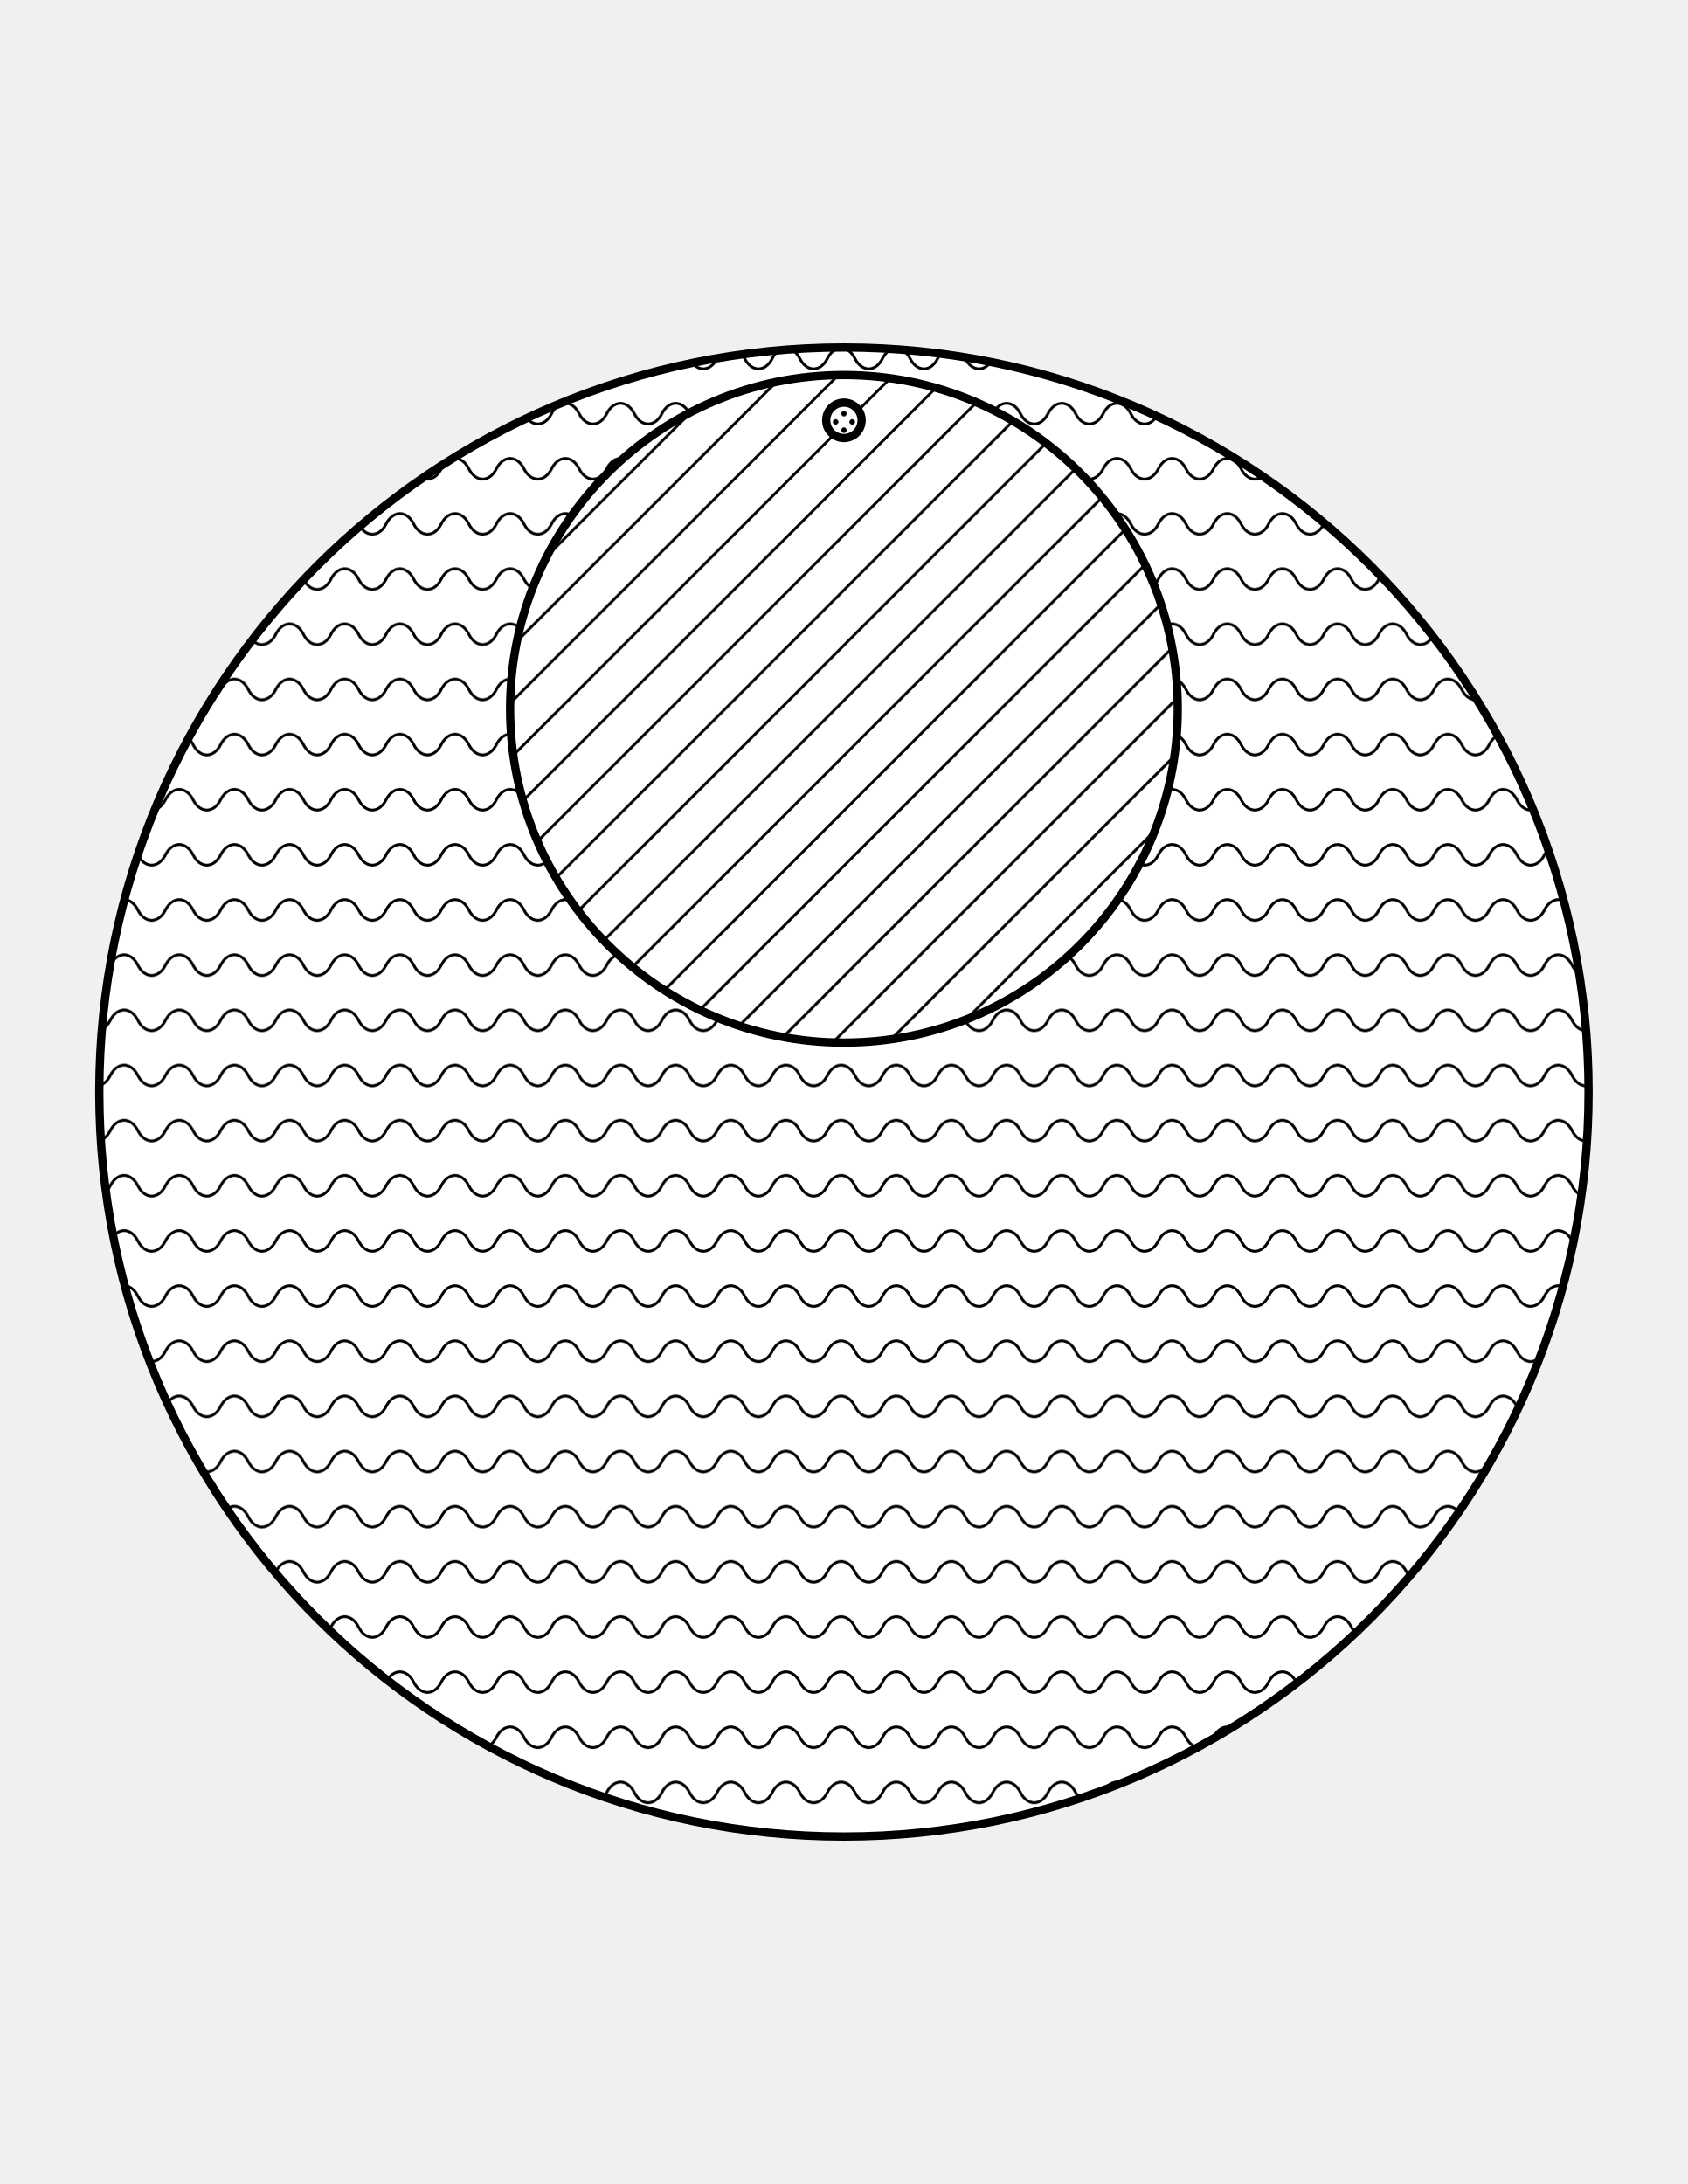
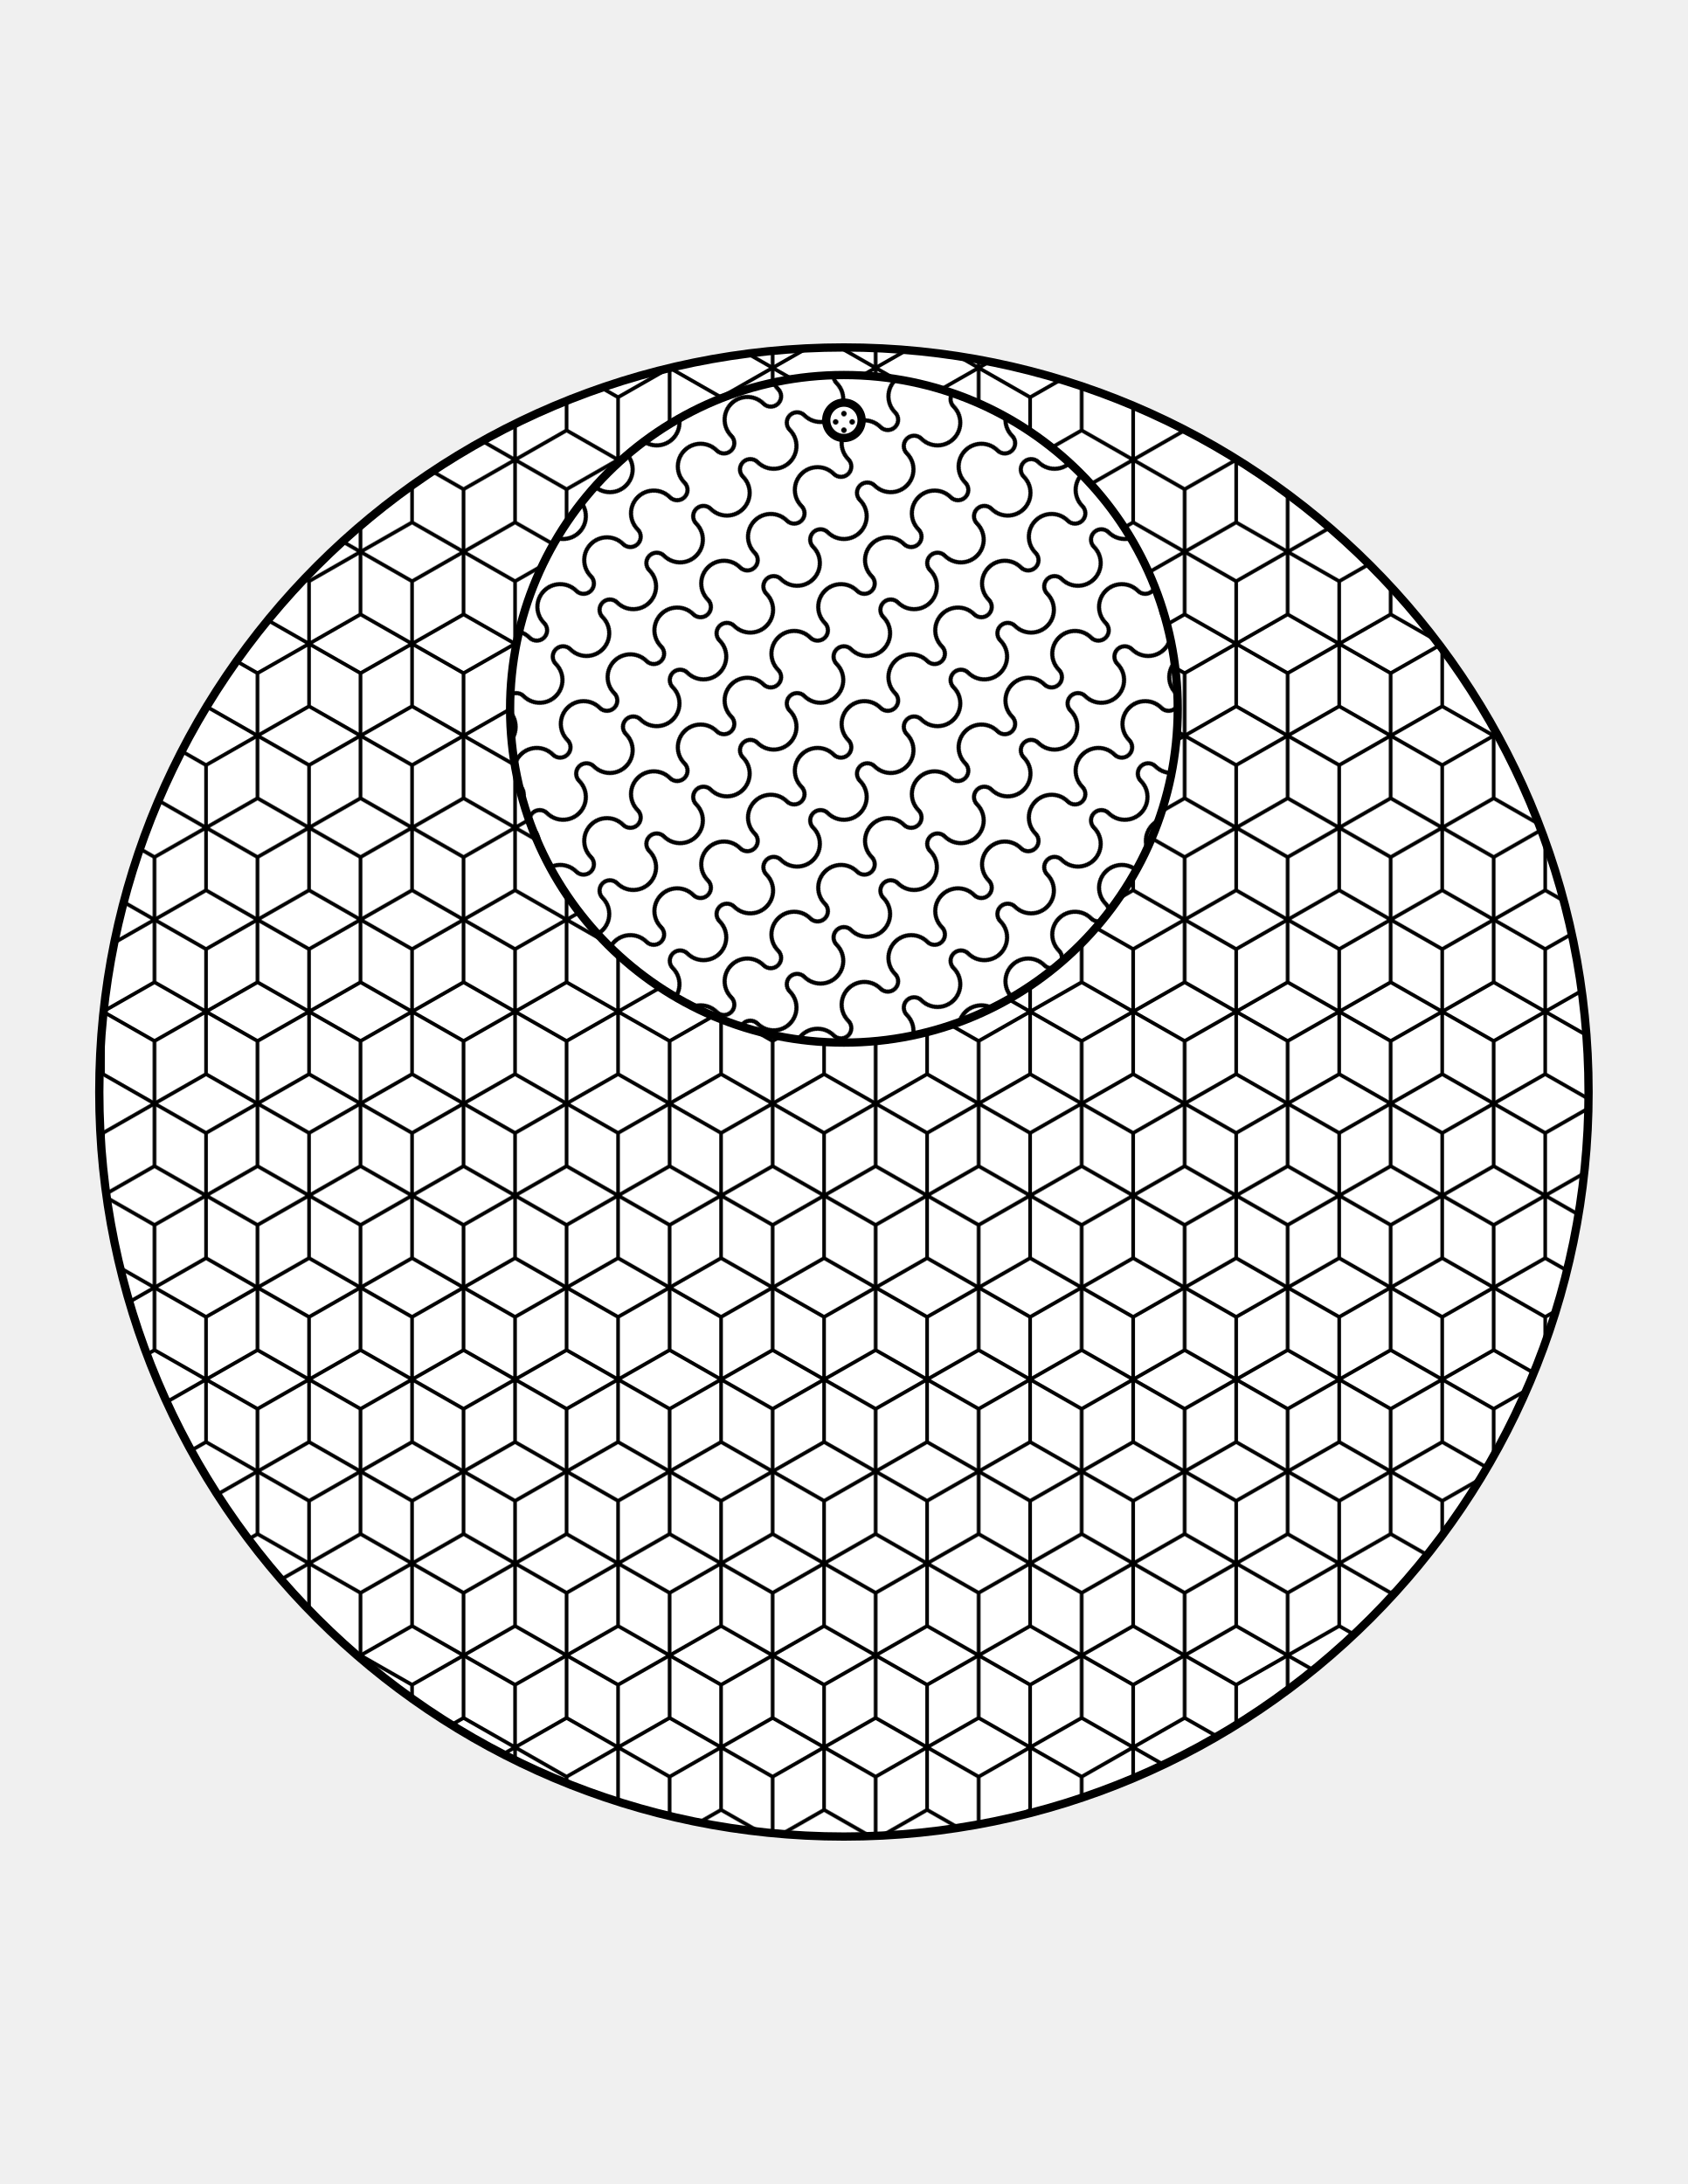
<svg xmlns="http://www.w3.org/2000/svg" baseProfile="full" height="792.0" version="1.1" width="612.0">
  <defs>
-     <pattern height="20" id="diagonal" patternUnits="userSpaceOnUse" width="20">
-       <rect fill="#FFFFFF" height="20" width="20" x="0" y="0" />
-       <path d="M 0,20 l 20,-20 M -5,5 l 10,-10 M 15,25 l 10,-10" stroke="#000000" stroke-width="1" />
+     <pattern height="100" id="honeycomb" patternTransform="scale(0.667)" patternUnits="userSpaceOnUse" width="56">
+       <rect fill="#FFFFFF" height="100" width="56" x="0" y="0" />
+       <path d="M28 66L0 50L0 16L28 0L56 16L56 50L28 66L28 100" fill="none" stroke="#000000" stroke-width="2.0" />
+       <path d="M28 0L28 34L0 50L0 84L28 100L56 84L56 50L28 34" fill="none" stroke="#000000" stroke-width="2.0" />
    </pattern>
    <pattern height="6" id="circles" patternUnits="userSpaceOnUse" width="6">
      <rect fill="#FFFFFF" height="6" width="6" x="0" y="0" />
      <circle cx="3" cy="3" fill="#000000" r="1" />
      <circle cx="0" cy="0" fill="#000000" r="1" />
      <circle cx="0" cy="6" fill="#000000" r="1" />
      <circle cx="6" cy="0" fill="#000000" r="1" />
      <circle cx="6" cy="6" fill="#000000" r="1" />
    </pattern>
-     <pattern height="20" id="waves" patternUnits="userSpaceOnUse" width="20">
-       <rect fill="#FFFFFF" height="20" width="20" x="0" y="0" />
-       <path d="M0 10 c 2.5 -5 , 7.5 -5 , 10 0 c 2.5 5 , 7.5 5 , 10 0 M -10 10 c 2.5 5 , 7.5 5 , 10 0 M 20 10 c 2.5 -5 , 7.5 -5 , 10 0" fill="none" stroke="#000000" stroke-linecap="square" stroke-width="1" />
+     <pattern height="32" id="waves" patternTransform="scale(0.75) rotate(45)" patternUnits="userSpaceOnUse" width="48">
+       <rect fill="#FFFFFF" height="32" width="48" x="0" y="0" />
+       <path d="M27 32c0-3.314 2.686-6 6-6 5.523 0 10-4.477 10-10S38.523 6 33 6c-3.314 0-6-2.686-6-6h2c0 2.21 1.79 4 4 4 6.627 0 12 5.373 12 12s-5.373 12-12 12c-2.21 0-4 1.79-4 4h-2zm-6 0c0-3.314-2.686-6-6-6-5.523 0-10-4.477-10-10S9.477 6 15 6c3.314 0 6-2.686 6-6h-2c0 2.21-1.79 4-4 4C8.373 4 3 9.373 3 16s5.373 12 12 12c2.21 0 4 1.79 4 4h2z" fill="#000000" />
    </pattern>
  </defs>
  <g id="shapes">
-     <circle cx="306.0" cy="396.0" fill="url(#waves)" r="270.0" stroke="#000000" stroke-width="3" />
-     <circle cx="306.0" cy="257.042" fill="url(#diagonal)" r="121.042" stroke="#000000" stroke-width="3" />
+     <circle cx="306.0" cy="396.0" fill="url(#honeycomb)" r="270.0" stroke="#000000" stroke-width="3" />
+     <circle cx="306.0" cy="257.042" fill="url(#waves)" r="121.042" stroke="#000000" stroke-width="3" />
    <circle cx="306.0" cy="152.423" fill="url(#circles)" r="6.423" stroke="#000000" stroke-width="3" />
  </g>
</svg>
